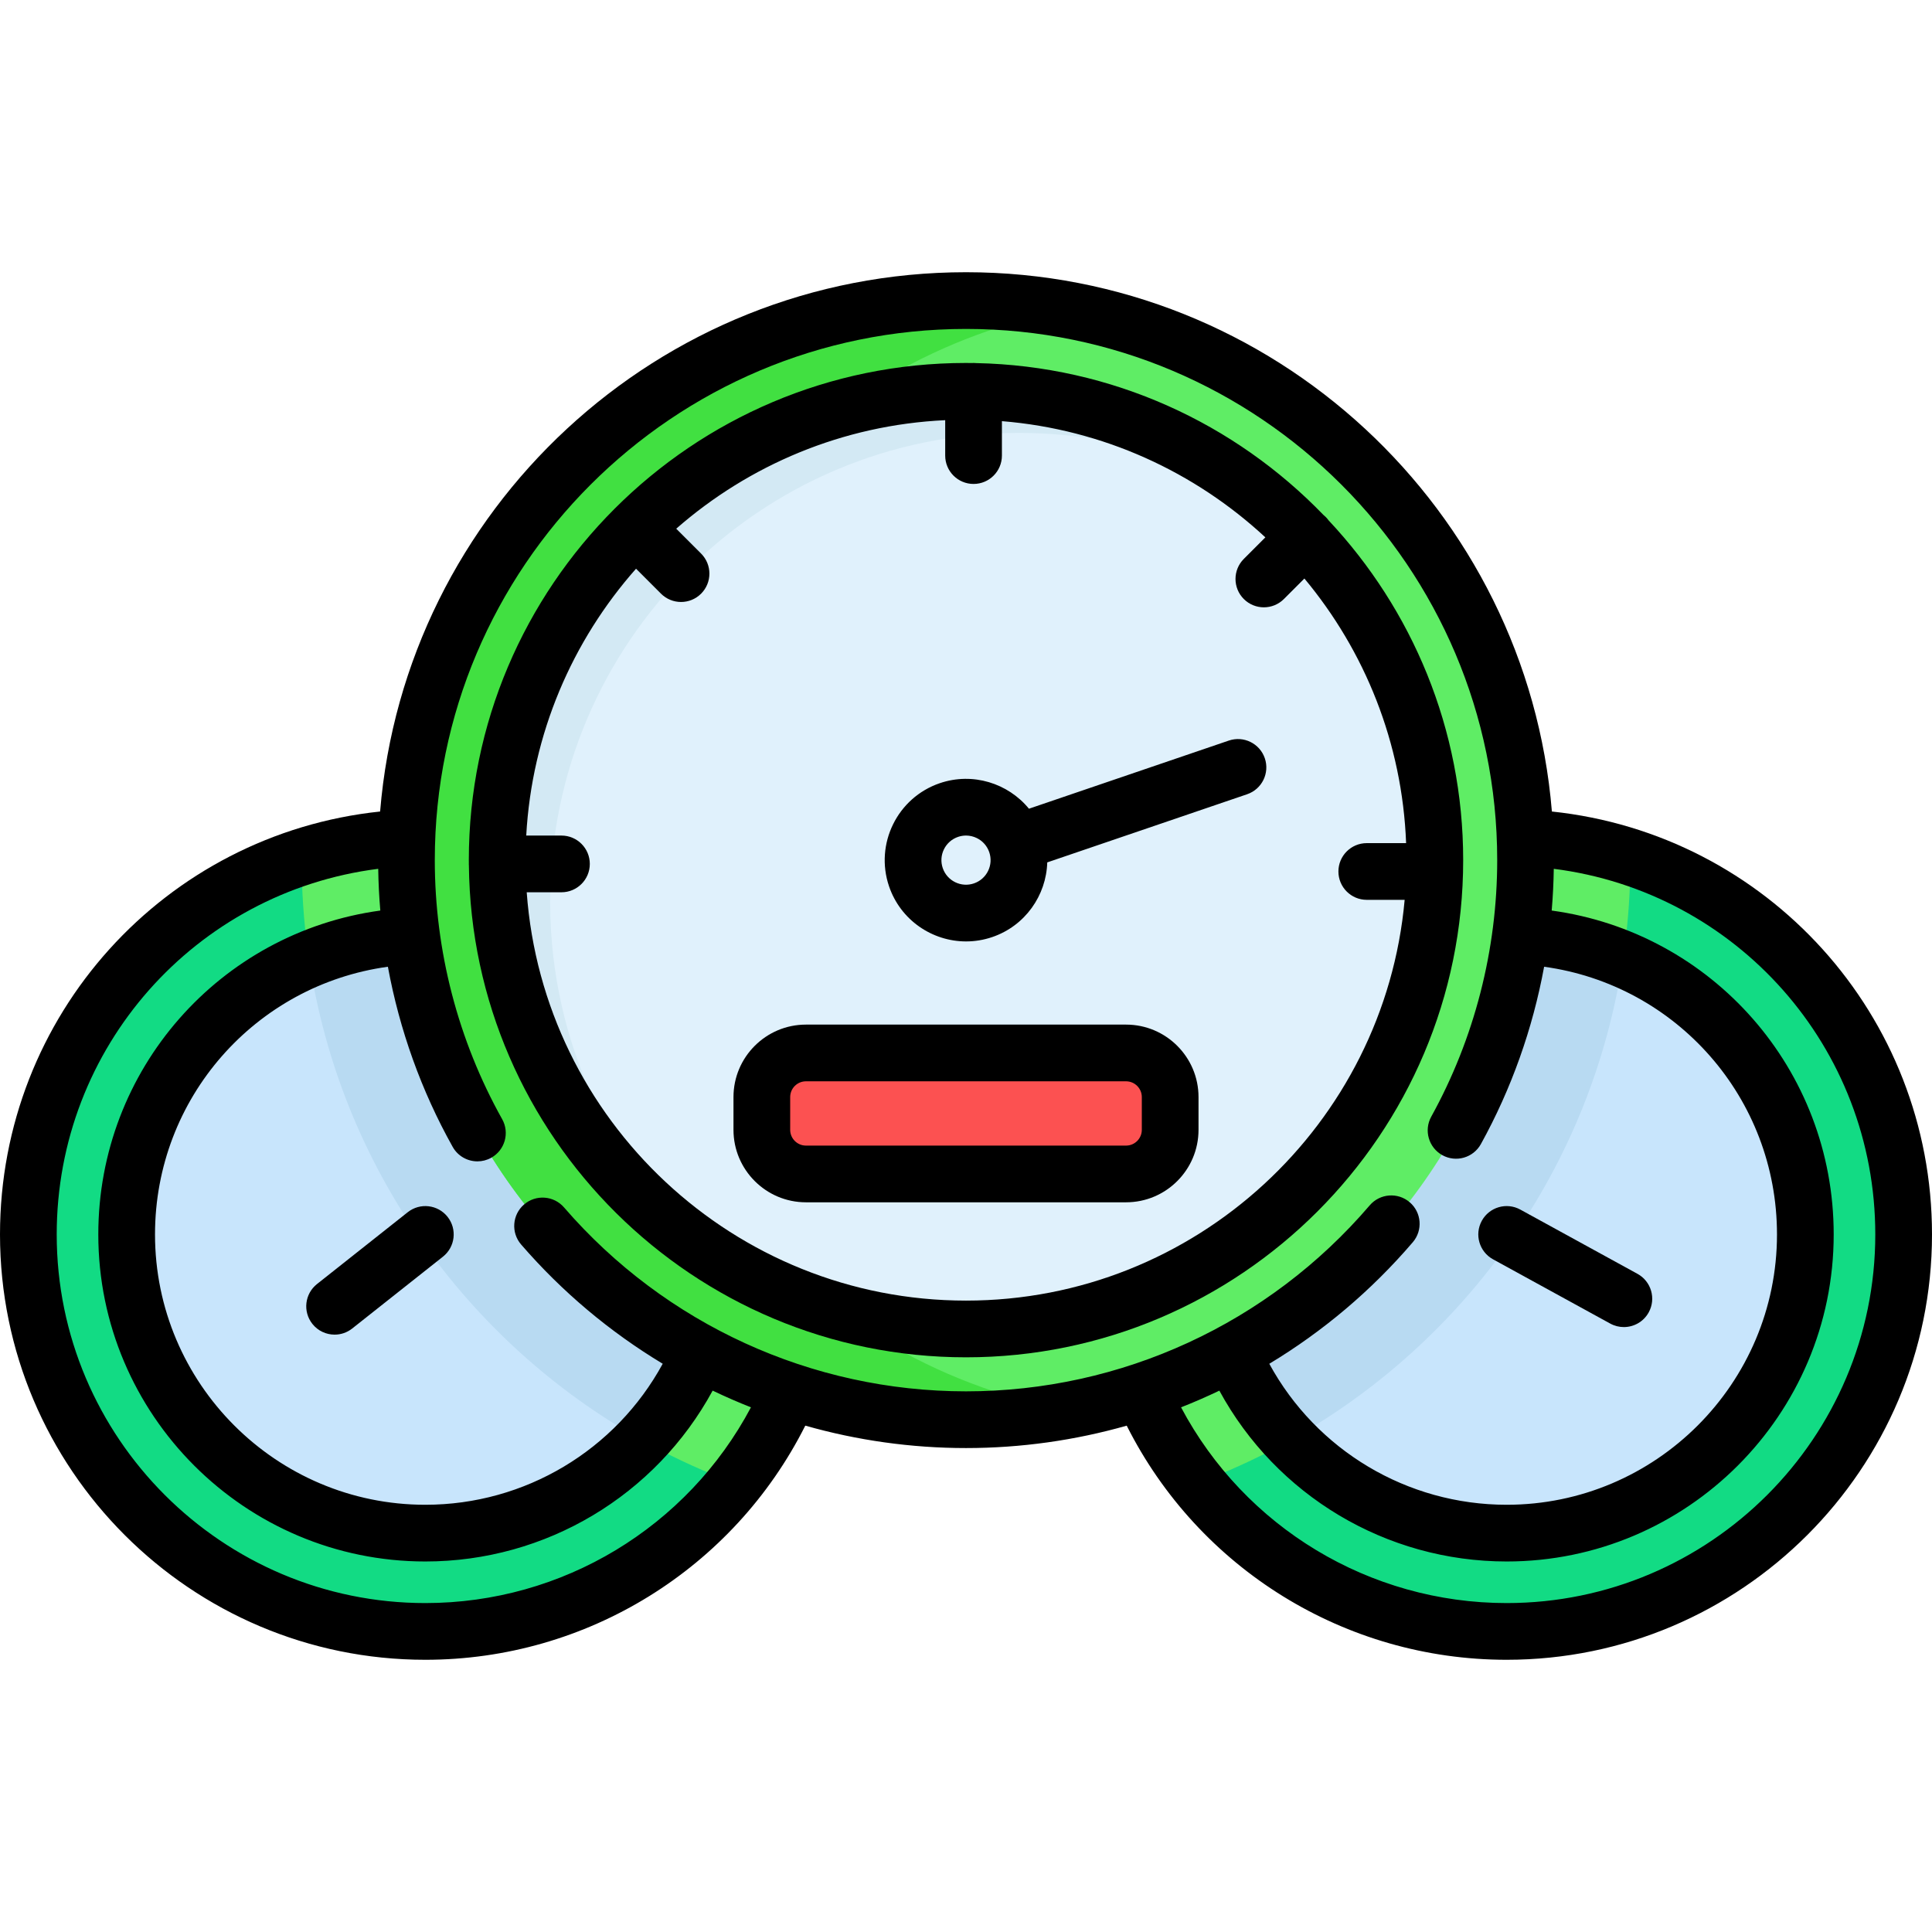
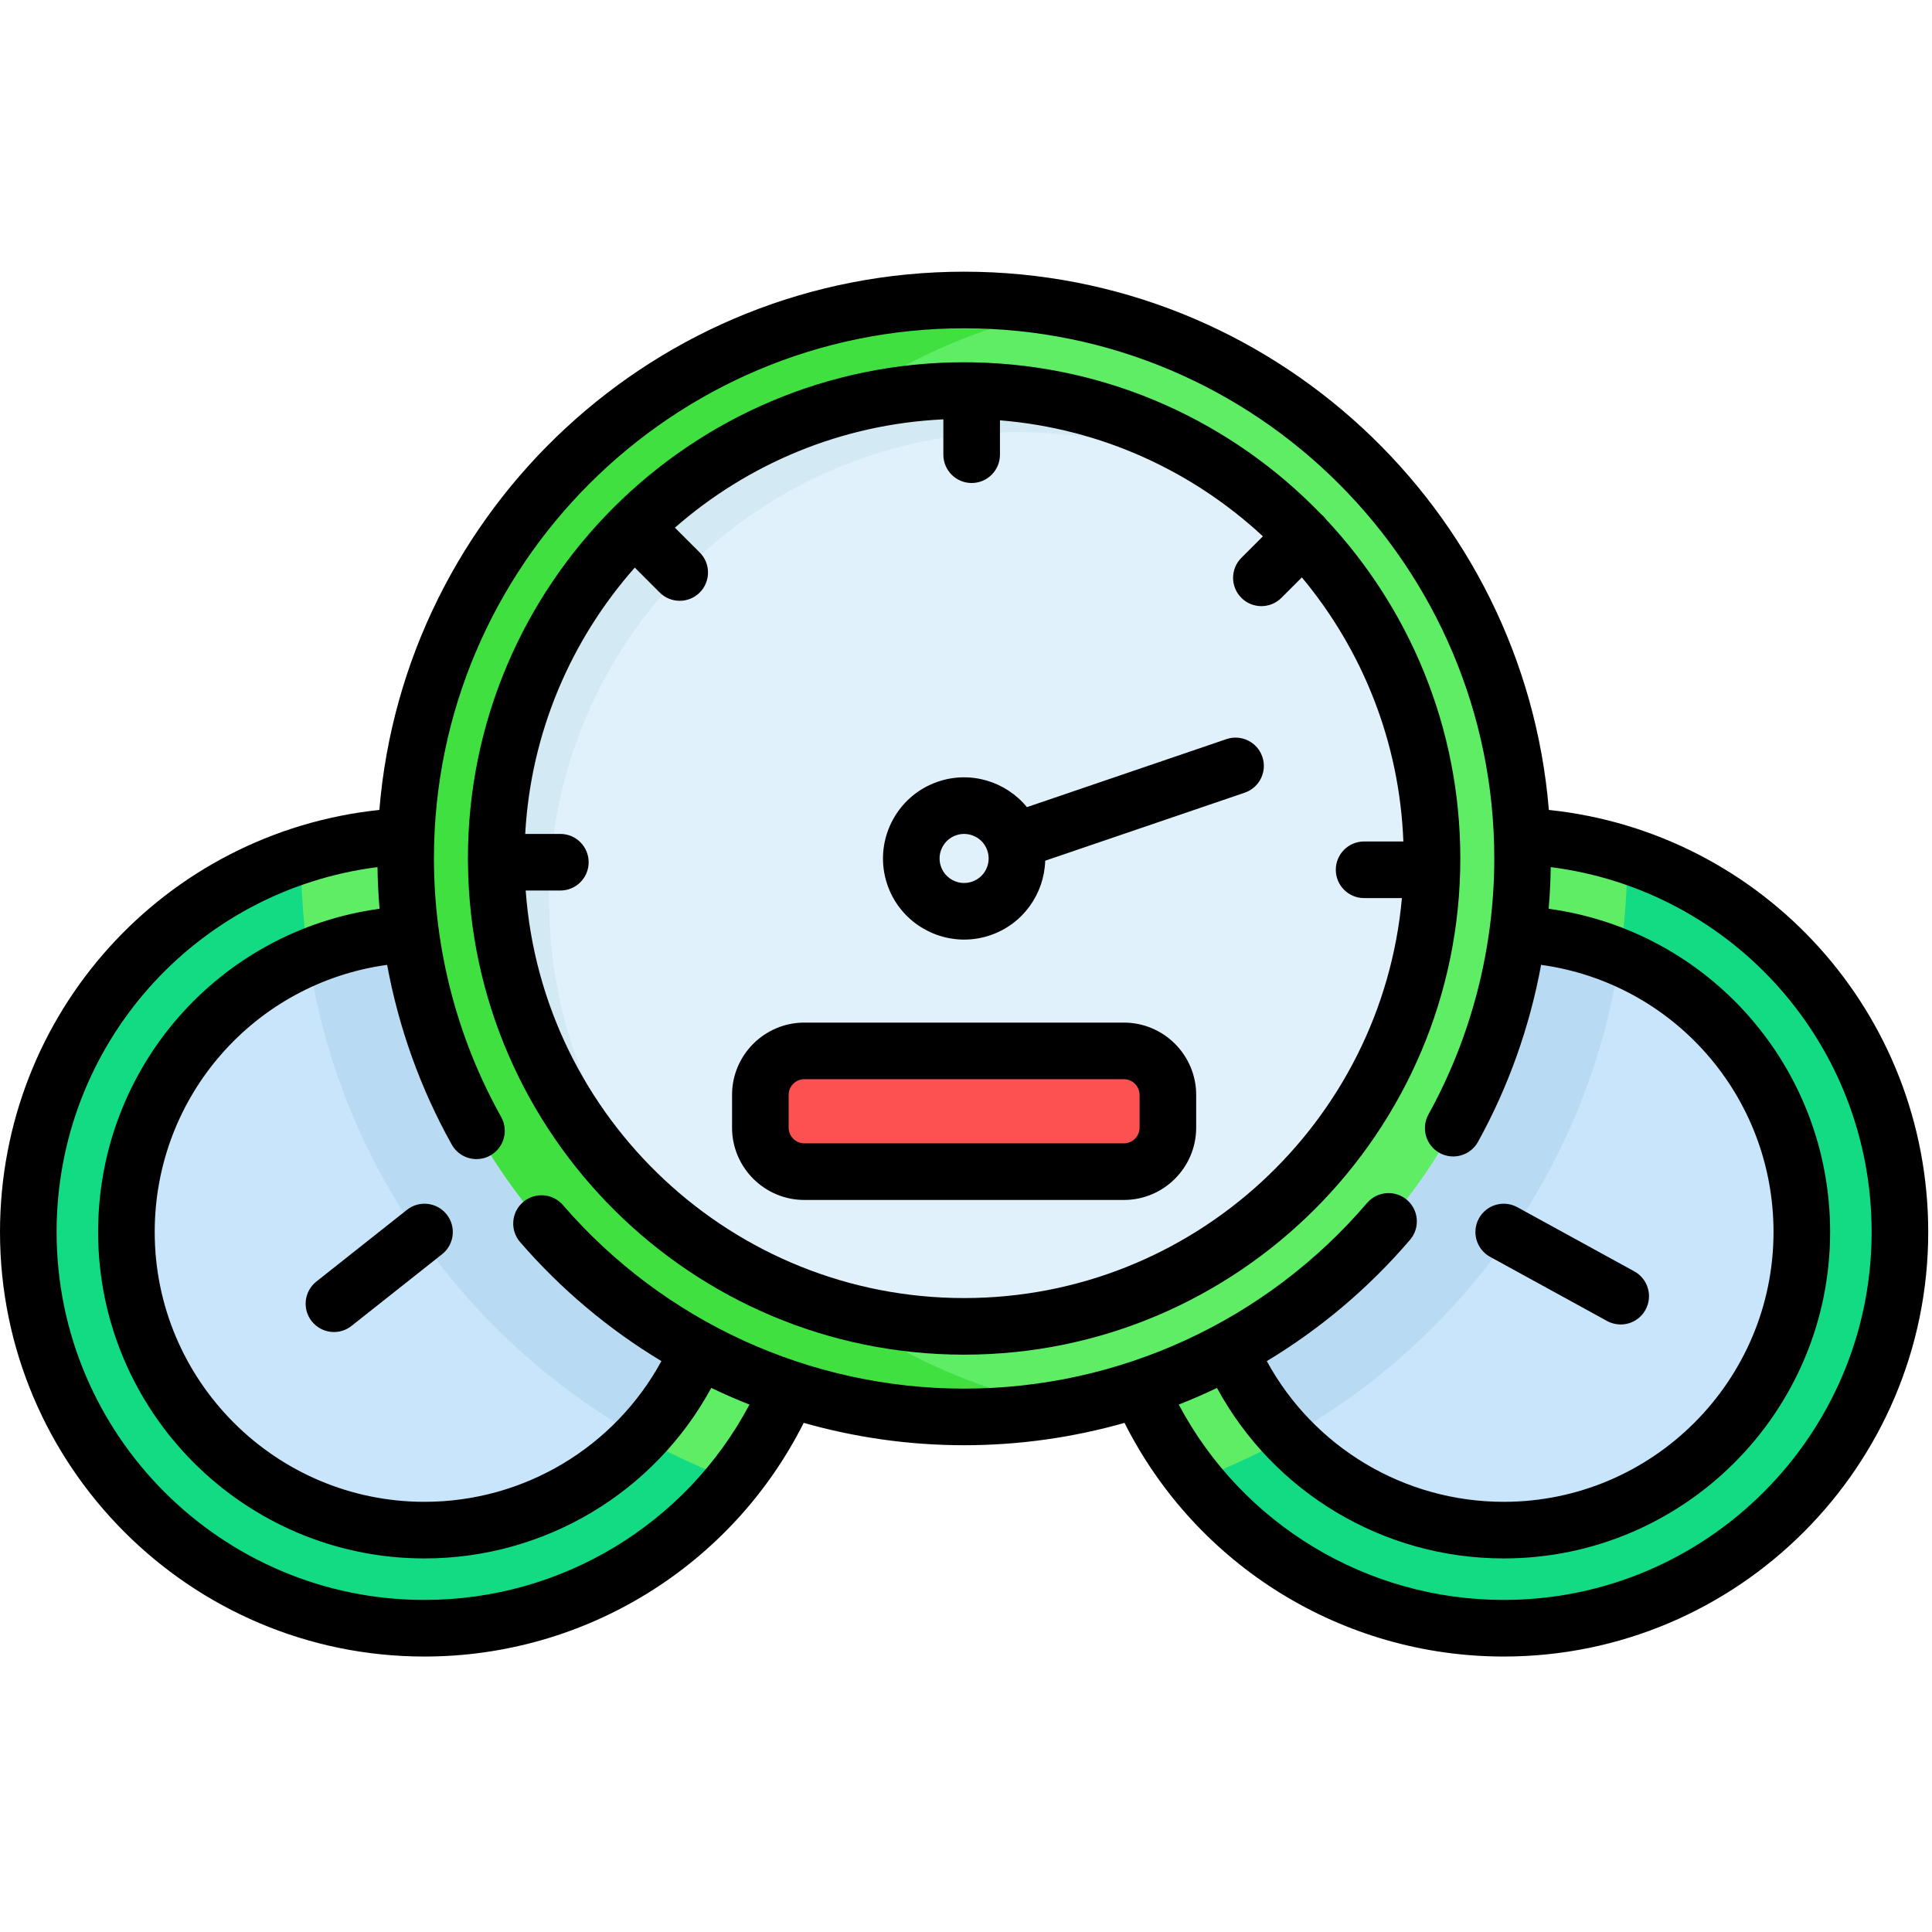
- <svg xmlns="http://www.w3.org/2000/svg" version="1.1" id="Layer_1" x="0px" y="0px" viewBox="0 0 511 511" style="enable-background:new 0 0 511 511;" xml:space="preserve" width="512" height="512">
+ <svg xmlns="http://www.w3.org/2000/svg" version="1.1" id="Layer_1" x="0px" y="0px" viewBox="0 0 512 512" style="enable-background:new 0 0 512 512;" xml:space="preserve" width="512" height="512">
  <g>
    <g>
      <path style="fill:#12DB84;" d="M403.38,221.62L302.04,368.03v0.01c16.1,37.32,53.22,63.46,96.46,63.46c57.99,0,105-47.01,105-105    C503.5,270.14,459.11,224.17,403.38,221.62z" />
      <path style="fill:#5FED65;" d="M431.219,227.5c0-0.265-0.007-0.529-0.008-0.794c-8.82-2.888-18.154-4.643-27.831-5.086    L302.04,368.03v0.01c3.779,8.76,8.729,16.893,14.632,24.228c7.748-2.873,15.24-6.275,22.425-10.171    c48.216-26.12,82.837-74.158,90.507-130.744C430.673,243.552,431.219,235.585,431.219,227.5z" />
      <path style="fill:#C8E5FC;" d="M402.14,247.59l-76.23,110.12c12.11,28.11,40.04,47.79,72.59,47.79c43.63,0,79-35.37,79-79    C477.5,284.09,444.08,249.49,402.14,247.59z" />
      <path style="fill:#B8DAF2;" d="M429.245,253.732c-8.395-3.551-17.523-5.708-27.105-6.142l-76.23,110.12    c3.72,8.636,8.939,16.472,15.321,23.19C387.654,354.906,421.062,308.443,429.245,253.732z" />
      <path style="fill:#12DB84;" d="M208.951,368.027L107.62,221.62C51.89,224.17,7.5,270.14,7.5,326.5c0,57.99,47.01,105,105,105    c43.24,0,80.36-26.14,96.46-63.46v-0.01C208.957,368.029,208.954,368.028,208.951,368.027z" />
      <path style="fill:#5FED65;" d="M107.62,221.62c-9.677,0.443-19.011,2.198-27.831,5.086c-0.001,0.265-0.008,0.529-0.008,0.794    c0,8.085,0.546,16.052,1.615,23.853c7.67,56.586,42.291,104.624,90.507,130.744c7.185,3.896,14.677,7.298,22.425,10.171    c5.903-7.335,10.853-15.468,14.632-24.228v-0.01c-0.003-0.001-0.006-0.002-0.009-0.003L107.62,221.62z" />
      <g>
        <path style="fill:#C8E5FC;" d="M108.86,247.59c-41.94,1.9-75.36,36.5-75.36,78.91c0,43.63,35.37,79,79,79     c32.55,0,60.48-19.68,72.59-47.79L108.86,247.59z" />
      </g>
      <path style="fill:#B8DAF2;" d="M169.769,380.9c6.382-6.719,11.601-14.554,15.321-23.19l-76.23-110.12    c-9.582,0.434-18.709,2.592-27.105,6.142C89.938,308.443,123.346,354.906,169.769,380.9z" />
      <path style="fill:#5FED65;" d="M403.38,221.62C400.3,142.61,335.27,79.5,255.5,79.5s-144.8,63.11-147.88,142.12    c-0.08,1.95-0.12,3.91-0.12,5.88c0,6.81,0.46,13.52,1.36,20.09c6.46,47.66,35.62,88.12,76.23,110.12    c7.58,4.11,15.56,7.58,23.87,10.32v0.01c14.63,4.84,30.28,7.46,46.54,7.46s31.91-2.62,46.54-7.46v-0.01    c8.31-2.74,16.29-6.21,23.87-10.32c40.61-22,69.77-62.46,76.23-110.12c0.9-6.57,1.36-13.28,1.36-20.09    C403.5,225.53,403.46,223.57,403.38,221.62z" />
      <path style="fill:#41E041;" d="M262.96,368.04v-0.01c-8.31-2.74-16.29-6.21-23.87-10.32c-40.61-22-69.77-62.46-76.23-110.12    c-0.9-6.57-1.36-13.28-1.36-20.09c0-1.97,0.04-3.93,0.12-5.88c2.724-69.875,53.905-127.305,120.88-139.652    c-8.756-1.614-17.777-2.468-27-2.468c-79.77,0-144.8,63.11-147.88,142.12c-0.08,1.95-0.12,3.91-0.12,5.88    c0,6.81,0.46,13.52,1.36,20.09c6.46,47.66,35.62,88.12,76.23,110.12c7.58,4.11,15.56,7.58,23.87,10.32v0.01    c14.63,4.84,30.28,7.46,46.54,7.46c9.221,0,18.246-0.845,27-2.457C275.818,371.812,269.293,370.135,262.96,368.04z" />
      <path style="fill:#E0F1FC;" d="M345.36,142.05c-22.17-23.3-53.3-37.99-87.86-38.53c-0.66-0.01-1.33-0.02-2-0.02    c-68.48,0-124,55.52-124,124c0,0.33,0,0.67,0.01,1c0.53,68.02,55.84,123,123.99,123c68.48,0,124-55.52,124-124    C379.5,194.38,366.51,164.29,345.36,142.05z" />
      <path style="fill:#D3E9F4;" d="M145.515,239.5c-0.01-0.33-0.01-0.67-0.01-1c0-68.48,55.52-124,124-124c0.67,0,1.34,0.01,2,0.02    c24.926,0.389,48.066,8.142,67.349,21.174c-21.565-19.588-50.052-31.685-81.354-32.174c-0.66-0.01-1.33-0.02-2-0.02    c-68.48,0-124,55.52-124,124c0,0.33,0,0.67,0.01,1c0.33,42.388,21.936,79.709,54.663,101.819    C161.422,307.843,145.796,275.499,145.515,239.5z" />
      <g>
        <path style="fill:#FC5151;" d="M309.5,290.16v8.68c0,6.44-5.22,11.66-11.66,11.66h-84.68c-6.44,0-11.66-5.22-11.66-11.66v-8.68     c0-6.44,5.22-11.66,11.66-11.66h84.68C304.28,278.5,309.5,283.72,309.5,290.16z" />
      </g>
    </g>
    <g>
      <path d="M351.409,137.637c-0.225-0.308-0.469-0.607-0.747-0.885c-0.198-0.198-0.404-0.379-0.617-0.55    c-23.351-24.174-55.857-39.445-91.872-40.167C257.951,96.014,257.727,96,257.5,96c-0.136,0-0.268,0.013-0.402,0.02    c-0.533-0.006-1.064-0.02-1.598-0.02C182.991,96,124,154.991,124,227.5c0,0.267,0.009,0.532,0.01,0.799    c-0.002,0.067-0.01,0.133-0.01,0.201c0,0.114,0.012,0.224,0.017,0.336C124.738,300.732,183.438,359,255.5,359    c72.51,0,131.5-58.991,131.5-131.5C387,192.78,373.468,161.165,351.409,137.637z M255.5,344c-61.38,0-111.82-47.715-116.188-108    h9.188c4.142,0,7.5-3.358,7.5-7.5s-3.358-7.5-7.5-7.5h-9.315c1.491-26.984,12.209-51.544,29.042-70.581l6.602,6.603    c1.464,1.465,3.384,2.197,5.303,2.197c1.919,0,3.839-0.732,5.303-2.197c2.929-2.929,2.929-7.677,0-10.606l-6.578-6.578    c19.21-16.817,43.974-27.435,71.142-28.704v9.367c0,4.142,3.358,7.5,7.5,7.5c4.143,0,7.5-3.358,7.5-7.5v-9.111    c26.798,2.173,51.059,13.456,69.68,30.739l-5.701,5.701c-2.929,2.929-2.929,7.678,0.001,10.606    c1.464,1.465,3.384,2.197,5.303,2.197s3.839-0.732,5.304-2.197l5.42-5.42c15.948,19.131,25.885,43.433,26.899,69.985H361.5    c-4.143,0-7.5,3.358-7.5,7.5s3.357,7.5,7.5,7.5h10.022C366.195,297.336,316.199,344,255.5,344z" />
      <path d="M410.464,214.64C403.904,134.891,336.913,72,255.5,72s-148.404,62.891-154.964,142.64C43.639,220.622,0,268.509,0,326.5    C0,388.533,50.467,439,112.5,439c42.725,0,81.457-24.101,100.494-61.929C226.682,380.961,240.97,383,255.5,383    c14.538,0,28.825-2.036,42.509-5.923C317.046,414.901,355.777,439,398.5,439c62.032,0,112.5-50.467,112.5-112.5    C511,268.508,467.361,220.622,410.464,214.64z M112.5,424C58.738,424,15,380.262,15,326.5c0-49.549,36.754-90.587,85.037-96.704    c0.055,3.69,0.238,7.37,0.554,11.036C58.174,246.636,26,282.835,26,326.5c0,47.696,38.804,86.5,86.5,86.5    c31.926,0,60.947-17.504,75.991-45.189c3.325,1.588,6.701,3.067,10.131,4.416C181.797,403.918,148.81,424,112.5,424z     M149.181,319.351c-2.709-3.132-7.445-3.476-10.579-0.768c-3.133,2.709-3.477,7.446-0.768,10.579    c10.868,12.569,23.537,23.16,37.45,31.541C162.838,383.555,138.868,398,112.5,398C73.075,398,41,365.925,41,326.5    c0-36.074,26.564-65.984,61.593-70.804c3.072,16.683,8.838,32.815,17.133,47.637c1.375,2.456,3.924,3.839,6.552,3.839    c1.24,0,2.497-0.308,3.656-0.957c3.615-2.023,4.905-6.593,2.882-10.208C121.161,275.182,115,251.493,115,227.5    C115,150.028,178.028,87,255.5,87C332.972,87,396,150.028,396,227.5c0,23.731-6.032,47.191-17.445,67.845    c-2.003,3.625-0.688,8.188,2.938,10.192c3.625,2.003,8.188,0.688,10.191-2.937c8.074-14.612,13.703-30.492,16.725-46.903    C443.438,260.517,470,290.427,470,326.5c0,39.425-32.075,71.5-71.5,71.5c-26.365,0-50.334-14.442-62.781-37.29    c14.129-8.514,26.971-19.315,37.958-32.151c2.693-3.147,2.325-7.881-0.821-10.575c-3.148-2.694-7.882-2.325-10.575,0.821    C335.521,350.069,296.602,368,255.5,368C214.667,368,175.915,350.268,149.181,319.351z M398.5,424    c-36.309,0-69.296-20.081-86.121-51.772c3.43-1.348,6.807-2.825,10.132-4.413C337.556,395.498,366.575,413,398.5,413    c47.696,0,86.5-38.804,86.5-86.5c0-43.665-32.174-79.863-74.589-85.667c0.316-3.666,0.498-7.347,0.553-11.036    C459.246,235.914,496,276.952,496,326.5C496,380.262,452.262,424,398.5,424z" />
      <path d="M394.894,333.076l31,17c1.145,0.627,2.381,0.925,3.6,0.925c2.65,0,5.219-1.408,6.583-3.895    c1.991-3.632,0.662-8.191-2.97-10.183l-31-17c-3.633-1.992-8.191-0.662-10.183,2.97    C389.933,326.526,391.262,331.084,394.894,333.076z" />
      <path d="M107.845,320.62l-24,19c-3.248,2.571-3.796,7.288-1.225,10.536c1.48,1.87,3.672,2.845,5.885,2.845    c1.63,0,3.273-0.529,4.65-1.62l24-19c3.248-2.571,3.796-7.288,1.225-10.536C115.809,318.597,111.092,318.048,107.845,320.62z" />
      <path d="M297.836,271h-84.672C202.597,271,194,279.597,194,290.164v8.673c0,10.567,8.597,19.164,19.164,19.164h84.672    c10.567,0,19.164-8.597,19.164-19.164v-8.673C317,279.597,308.403,271,297.836,271z M302,298.836c0,2.296-1.868,4.164-4.164,4.164    h-84.672c-2.296,0-4.164-1.868-4.164-4.164v-8.673c0-2.296,1.868-4.164,4.164-4.164h84.672c2.296,0,4.164,1.868,4.164,4.164    V298.836z" />
      <path d="M325.015,195.877L272.149,213.9c-5.523-6.746-14.864-9.725-23.587-6.75c-11.221,3.826-17.237,16.067-13.412,27.288    c3.044,8.93,11.419,14.563,20.367,14.563c2.296,0,4.629-0.371,6.92-1.152c8.726-2.975,14.301-11.038,14.553-19.753l52.864-18.023    c3.921-1.336,6.016-5.598,4.679-9.519C333.196,196.634,328.935,194.54,325.015,195.877z M261.333,230.367    c-0.766,1.558-2.092,2.725-3.735,3.285c-1.644,0.559-3.406,0.447-4.965-0.319c-1.558-0.766-2.725-2.093-3.285-3.736    c-0.56-1.643-0.447-3.406,0.319-4.964c0.766-1.558,2.093-2.725,3.736-3.285c0.688-0.234,1.396-0.351,2.103-0.351    c0.98,0,1.955,0.225,2.861,0.67c1.558,0.766,2.725,2.093,3.285,3.736C262.213,227.046,262.1,228.809,261.333,230.367z" />
    </g>
  </g>
</svg>
